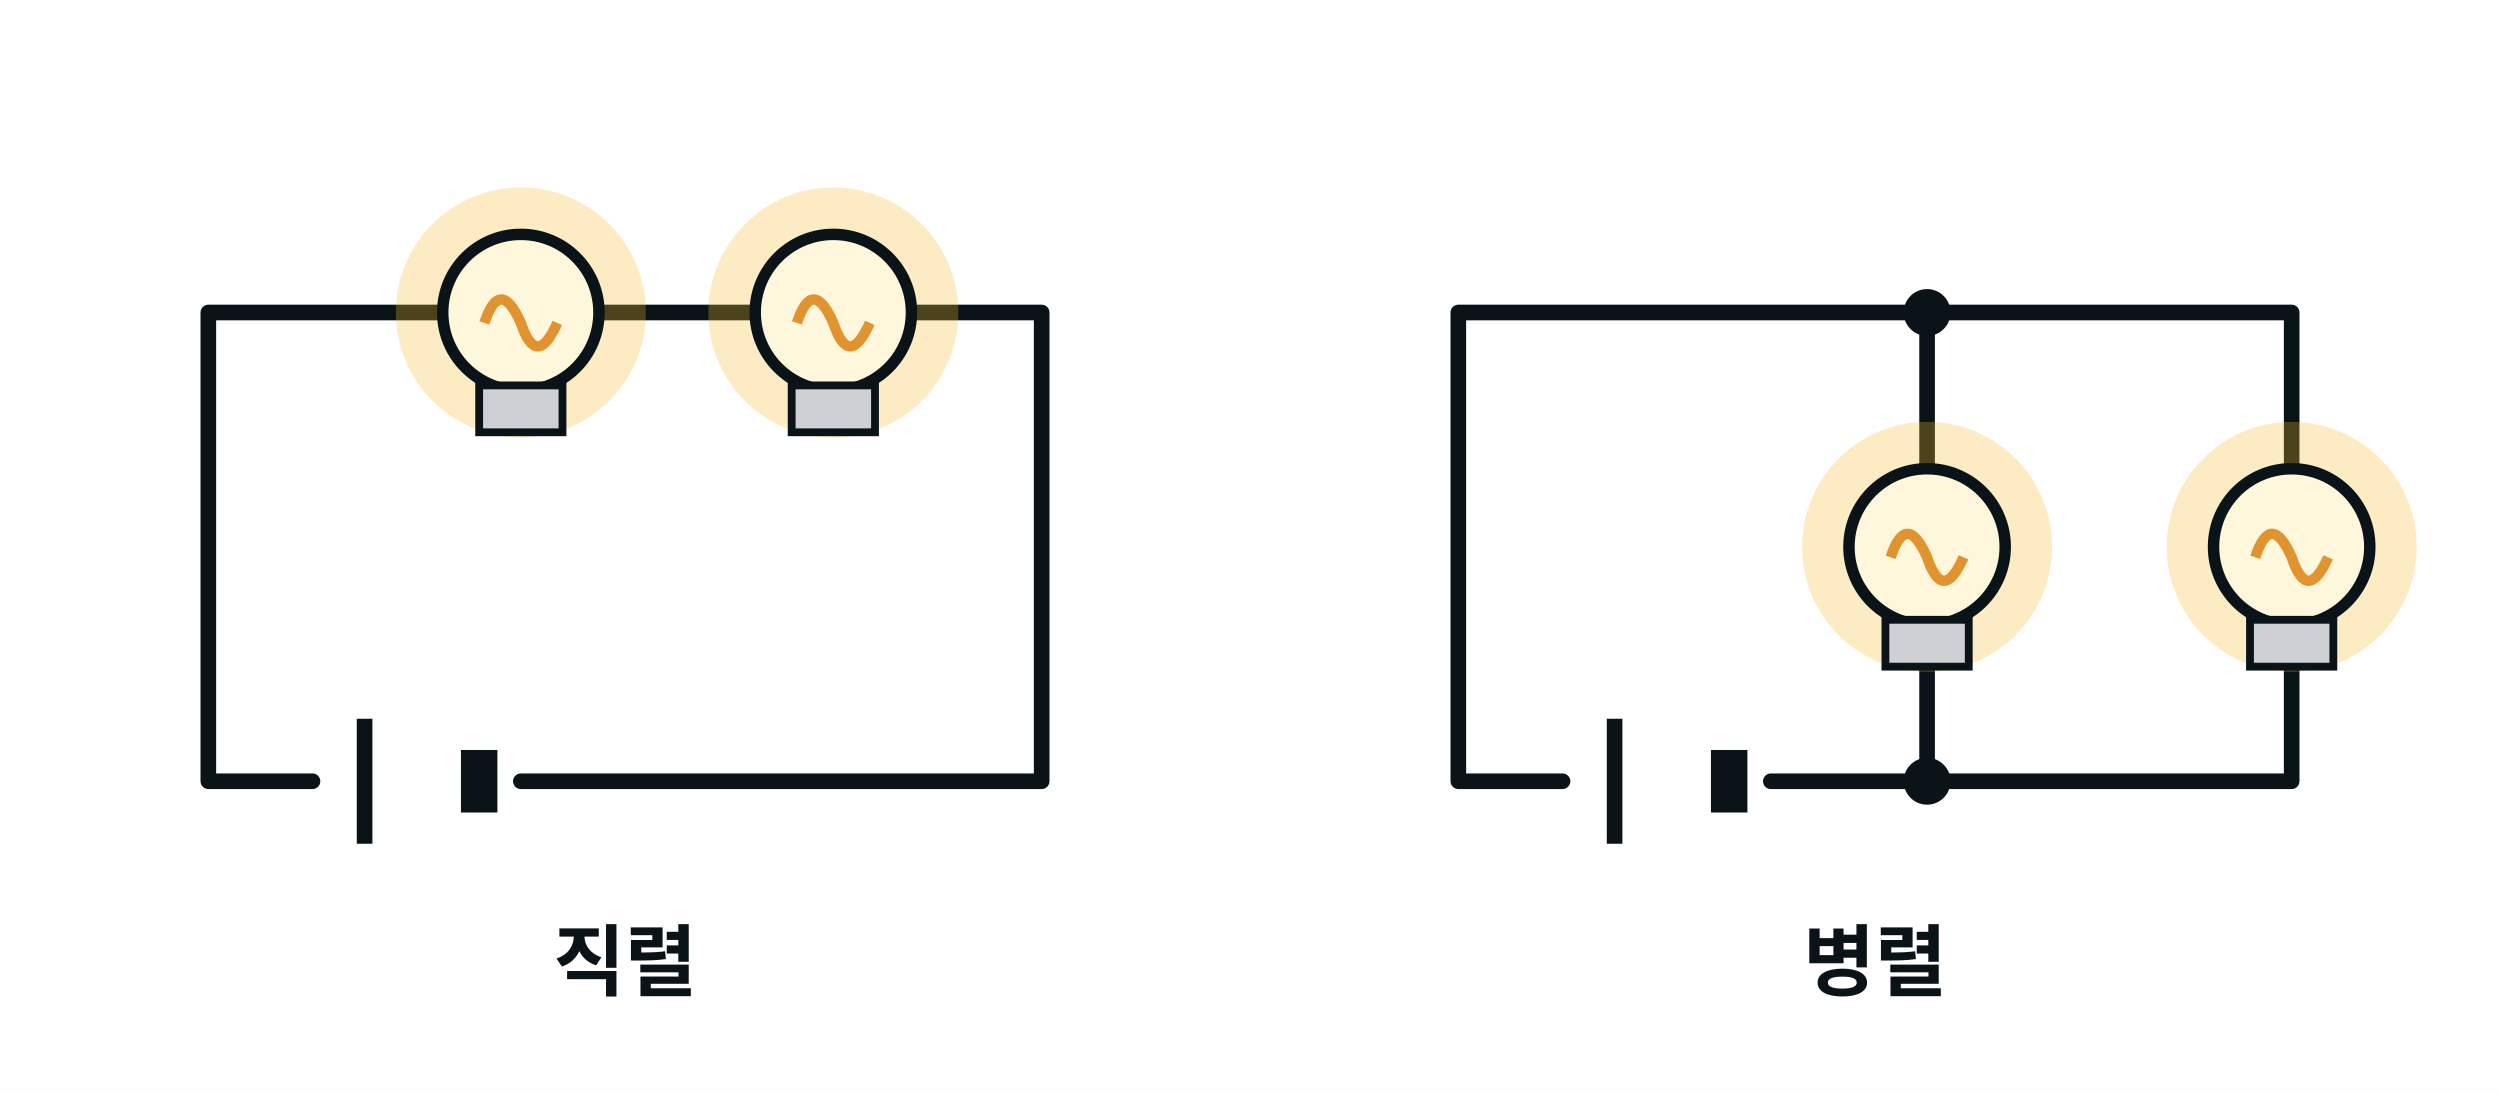
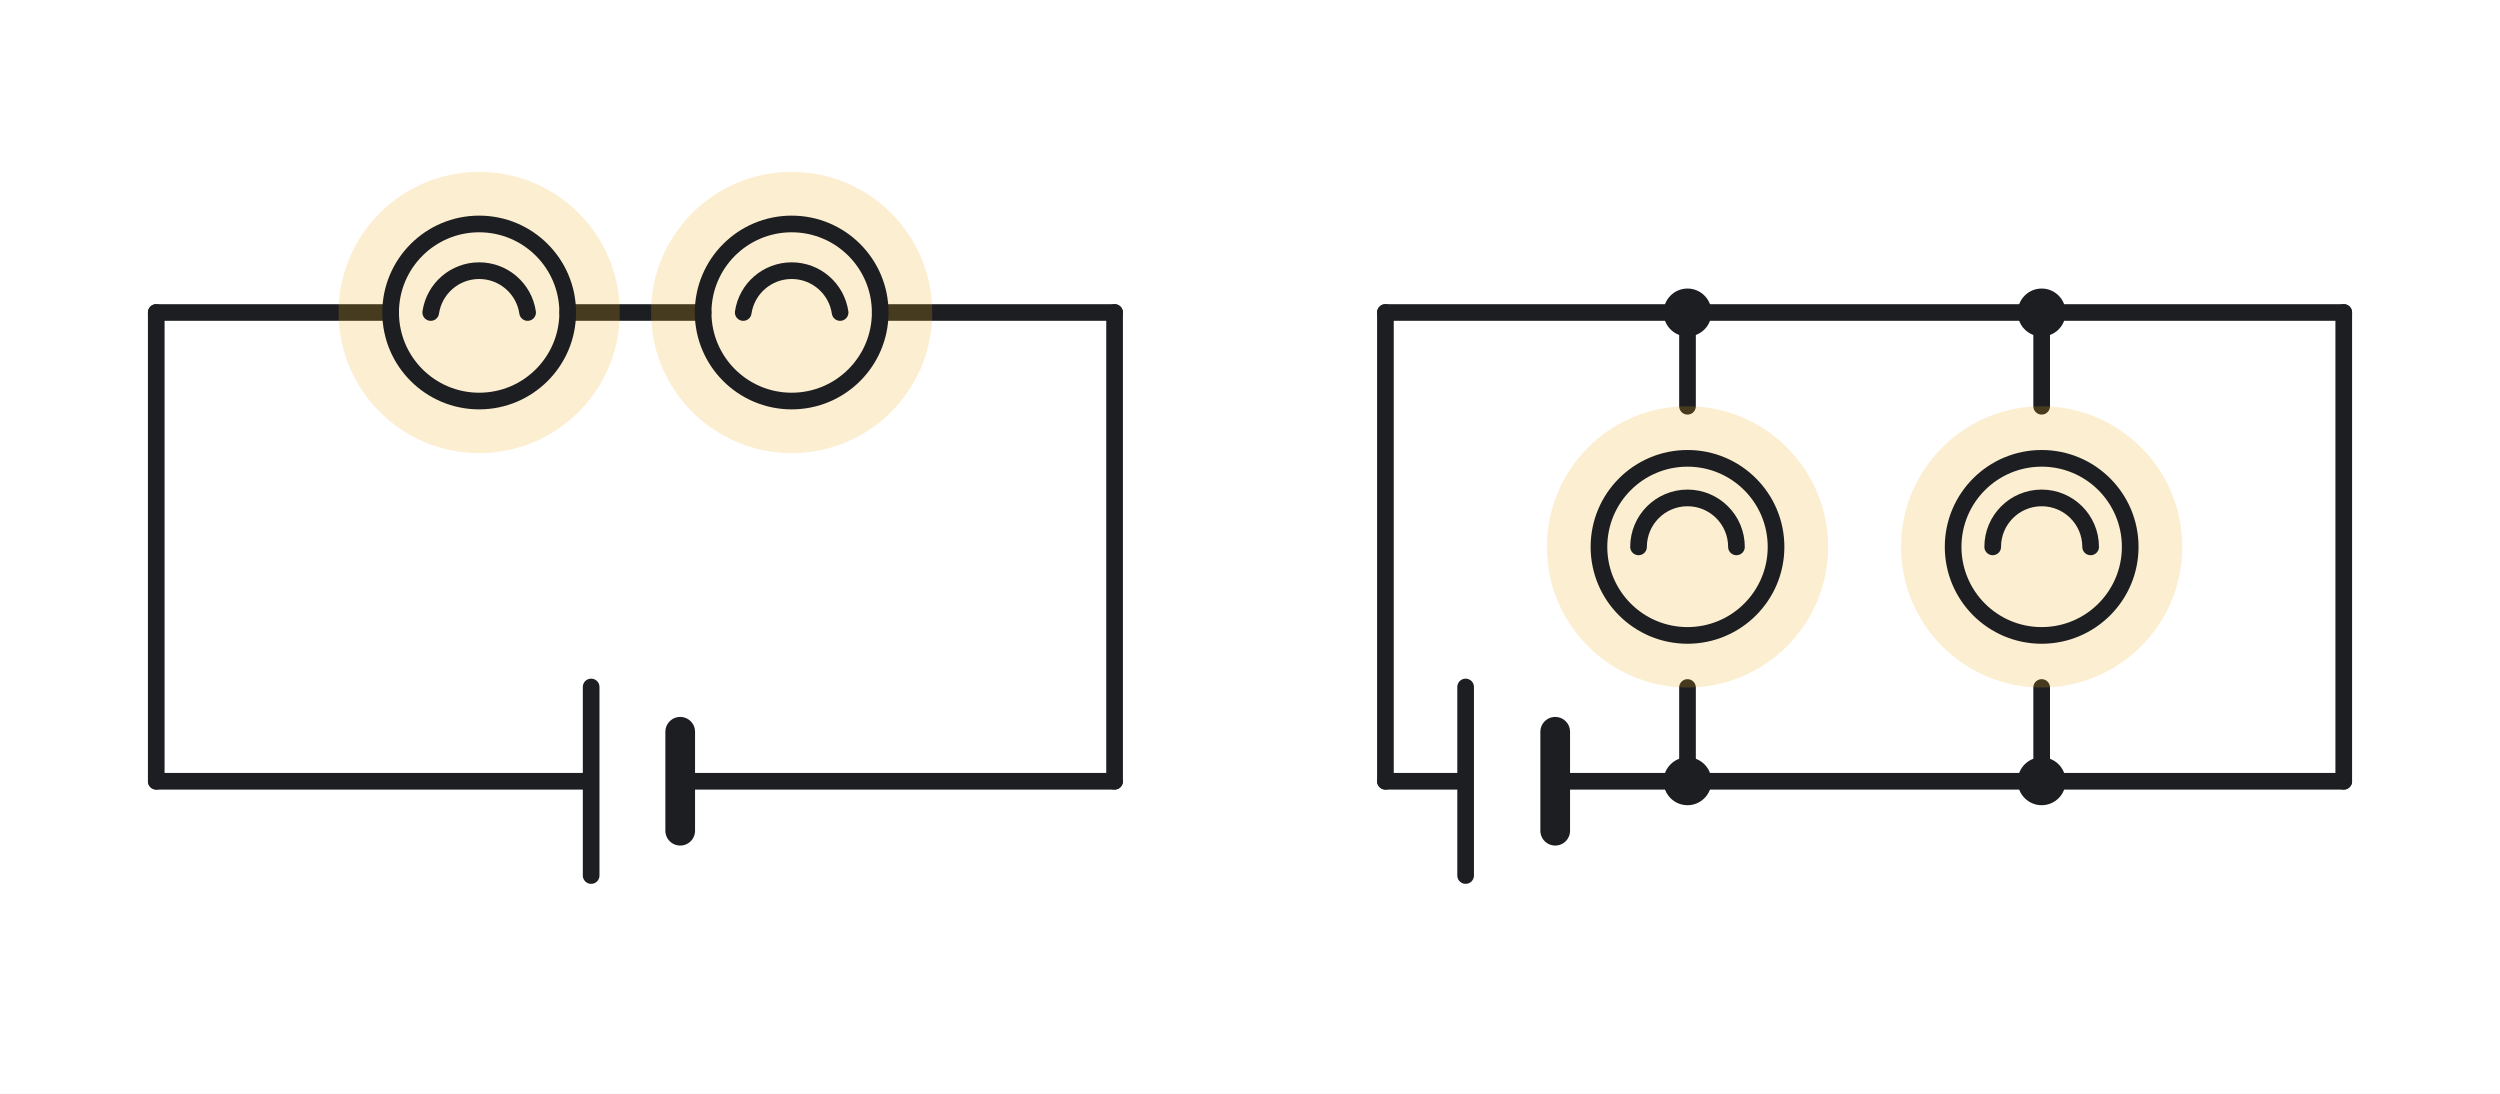
- <svg xmlns="http://www.w3.org/2000/svg" viewBox="0 0 480 210" role="img" aria-label="저항의 직렬연결과 병렬연결">
-   <rect width="480" height="210" fill="#fff" />
-   <path d="M60 150 H40 V60 H200 V150 H100" fill="none" stroke="#0a1317" stroke-width="3" stroke-linecap="round" stroke-linejoin="round" />
-   <circle cx="100" cy="60" r="24" fill="rgba(247,185,40,.28)" />
-   <circle cx="100" cy="60" r="15" fill="#fff7dc" stroke="#0a1317" stroke-width="2.2" />
-   <path d="M93 62 q3 -9 7 0 q3 9 7 0" fill="none" stroke="#e0932e" stroke-width="2" />
-   <rect x="92" y="74" width="16" height="9" fill="#ced0d4" stroke="#0a1317" stroke-width="1.5" />
-   <circle cx="160" cy="60" r="24" fill="rgba(247,185,40,.28)" />
-   <circle cx="160" cy="60" r="15" fill="#fff7dc" stroke="#0a1317" stroke-width="2.2" />
-   <path d="M153 62 q3 -9 7 0 q3 9 7 0" fill="none" stroke="#e0932e" stroke-width="2" />
-   <rect x="152" y="74" width="16" height="9" fill="#ced0d4" stroke="#0a1317" stroke-width="1.5" />
-   <line x1="70" y1="138" x2="70" y2="162" stroke="#0a1317" stroke-width="3" />
-   <line x1="92" y1="144" x2="92" y2="156" stroke="#0a1317" stroke-width="7" />
-   <text x="120" y="190" text-anchor="middle" font-family="Pretendard, -apple-system, sans-serif" font-size="15" font-weight="700" fill="#0a1317">직렬</text>
-   <path d="M300 150 H280 V60 H440 V150 H340 M370 60 V150" fill="none" stroke="#0a1317" stroke-width="3" stroke-linecap="round" stroke-linejoin="round" />
-   <circle cx="370" cy="60" r="4.5" fill="#0a1317" />
-   <circle cx="370" cy="150" r="4.5" fill="#0a1317" />
-   <circle cx="370" cy="105" r="24" fill="rgba(247,185,40,.28)" />
-   <circle cx="370" cy="105" r="15" fill="#fff7dc" stroke="#0a1317" stroke-width="2.2" />
-   <path d="M363 107 q3 -9 7 0 q3 9 7 0" fill="none" stroke="#e0932e" stroke-width="2" />
-   <rect x="362" y="119" width="16" height="9" fill="#ced0d4" stroke="#0a1317" stroke-width="1.5" />
-   <circle cx="440" cy="105" r="24" fill="rgba(247,185,40,.28)" />
-   <circle cx="440" cy="105" r="15" fill="#fff7dc" stroke="#0a1317" stroke-width="2.2" />
-   <path d="M433 107 q3 -9 7 0 q3 9 7 0" fill="none" stroke="#e0932e" stroke-width="2" />
-   <rect x="432" y="119" width="16" height="9" fill="#ced0d4" stroke="#0a1317" stroke-width="1.5" />
-   <line x1="310" y1="138" x2="310" y2="162" stroke="#0a1317" stroke-width="3" />
-   <line x1="332" y1="144" x2="332" y2="156" stroke="#0a1317" stroke-width="7" />
-   <text x="360" y="190" text-anchor="middle" font-family="Pretendard, -apple-system, sans-serif" font-size="15" font-weight="700" fill="#0a1317">병렬</text>
+ <svg xmlns="http://www.w3.org/2000/svg" viewBox="0 0 480 210" role="img" aria-label="전구를 한 줄로 잇는 직렬과 갈래로 잇는 병렬">
+   <rect width="480" height="210" fill="#ffffff" />
+   <g fill="none" stroke="#1c1e21" stroke-width="3.2" stroke-linecap="round" stroke-linejoin="round">
+     <line x1="30.0" y1="60.0" x2="75.0" y2="60.0" />
+     <line x1="109.0" y1="60.0" x2="135.0" y2="60.0" />
+     <line x1="169.0" y1="60.0" x2="214.0" y2="60.0" />
+     <line x1="214.0" y1="60.0" x2="214.0" y2="150.0" />
+     <line x1="214.0" y1="150.0" x2="131.0" y2="150.0" />
+     <line x1="113.0" y1="150.0" x2="30.0" y2="150.0" />
+     <line x1="30.0" y1="150.0" x2="30.0" y2="60.0" />
+   </g>
+   <circle cx="92.0" cy="60.0" r="27.0" fill="#f2a918" opacity="0.20" stroke="none" />
+   <circle cx="152.0" cy="60.0" r="27.0" fill="#f2a918" opacity="0.20" stroke="none" />
+   <g fill="none" stroke="#1c1e21" stroke-width="3.2" stroke-linecap="round" stroke-linejoin="round">
+     <circle cx="92.0" cy="60.0" r="17.0" />
+     <path d="M82.7 60.0 A 9.4 9.4 0 0 1 101.3 60.0" />
+     <circle cx="152.0" cy="60.0" r="17.0" />
+     <path d="M142.7 60.0 A 9.4 9.4 0 0 1 161.3 60.0" />
+   </g>
+   <g fill="none" stroke="#1c1e21" stroke-width="3.2" stroke-linecap="round" stroke-linejoin="round">
+     <line x1="113.5" y1="131.9" x2="113.5" y2="168.1" />
+     <line x1="130.6" y1="140.5" x2="130.6" y2="159.5" stroke-width="5.7" />
+   </g>
+   <g fill="none" stroke="#1c1e21" stroke-width="3.2" stroke-linecap="round" stroke-linejoin="round">
+     <line x1="266.0" y1="60.0" x2="450.0" y2="60.0" />
+     <line x1="266.0" y1="60.0" x2="266.0" y2="150.0" />
+     <line x1="450.0" y1="60.0" x2="450.0" y2="150.0" />
+     <line x1="266.0" y1="150.0" x2="281.0" y2="150.0" />
+     <line x1="299.0" y1="150.0" x2="450.0" y2="150.0" />
+     <line x1="324.0" y1="60.0" x2="324.0" y2="78.0" />
+     <line x1="324.0" y1="132.0" x2="324.0" y2="150.0" />
+     <line x1="392.0" y1="60.0" x2="392.0" y2="78.0" />
+     <line x1="392.0" y1="132.0" x2="392.0" y2="150.0" />
+   </g>
+   <circle cx="324.0" cy="105.0" r="27.0" fill="#f2a918" opacity="0.20" stroke="none" />
+   <circle cx="392.0" cy="105.0" r="27.0" fill="#f2a918" opacity="0.20" stroke="none" />
+   <g fill="none" stroke="#1c1e21" stroke-width="3.2" stroke-linecap="round" stroke-linejoin="round">
+     <circle cx="324.0" cy="105.0" r="17.0" />
+     <path d="M314.6 105.0 A 9.4 9.4 0 0 1 333.4 105.0" />
+     <circle cx="392.0" cy="105.0" r="17.0" />
+     <path d="M382.6 105.0 A 9.4 9.4 0 0 1 401.4 105.0" />
+   </g>
+   <g fill="none" stroke="#1c1e21" stroke-width="3.2" stroke-linecap="round" stroke-linejoin="round">
+     <line x1="281.4" y1="131.9" x2="281.4" y2="168.1" />
+     <line x1="298.6" y1="140.5" x2="298.6" y2="159.5" stroke-width="5.7" />
+   </g>
+   <circle cx="324.0" cy="60.0" r="4.6" fill="#1c1e21" stroke="none" />
+   <circle cx="324.0" cy="150.0" r="4.6" fill="#1c1e21" stroke="none" />
+   <circle cx="392.0" cy="60.0" r="4.6" fill="#1c1e21" stroke="none" />
+   <circle cx="392.0" cy="150.0" r="4.6" fill="#1c1e21" stroke="none" />
</svg>
